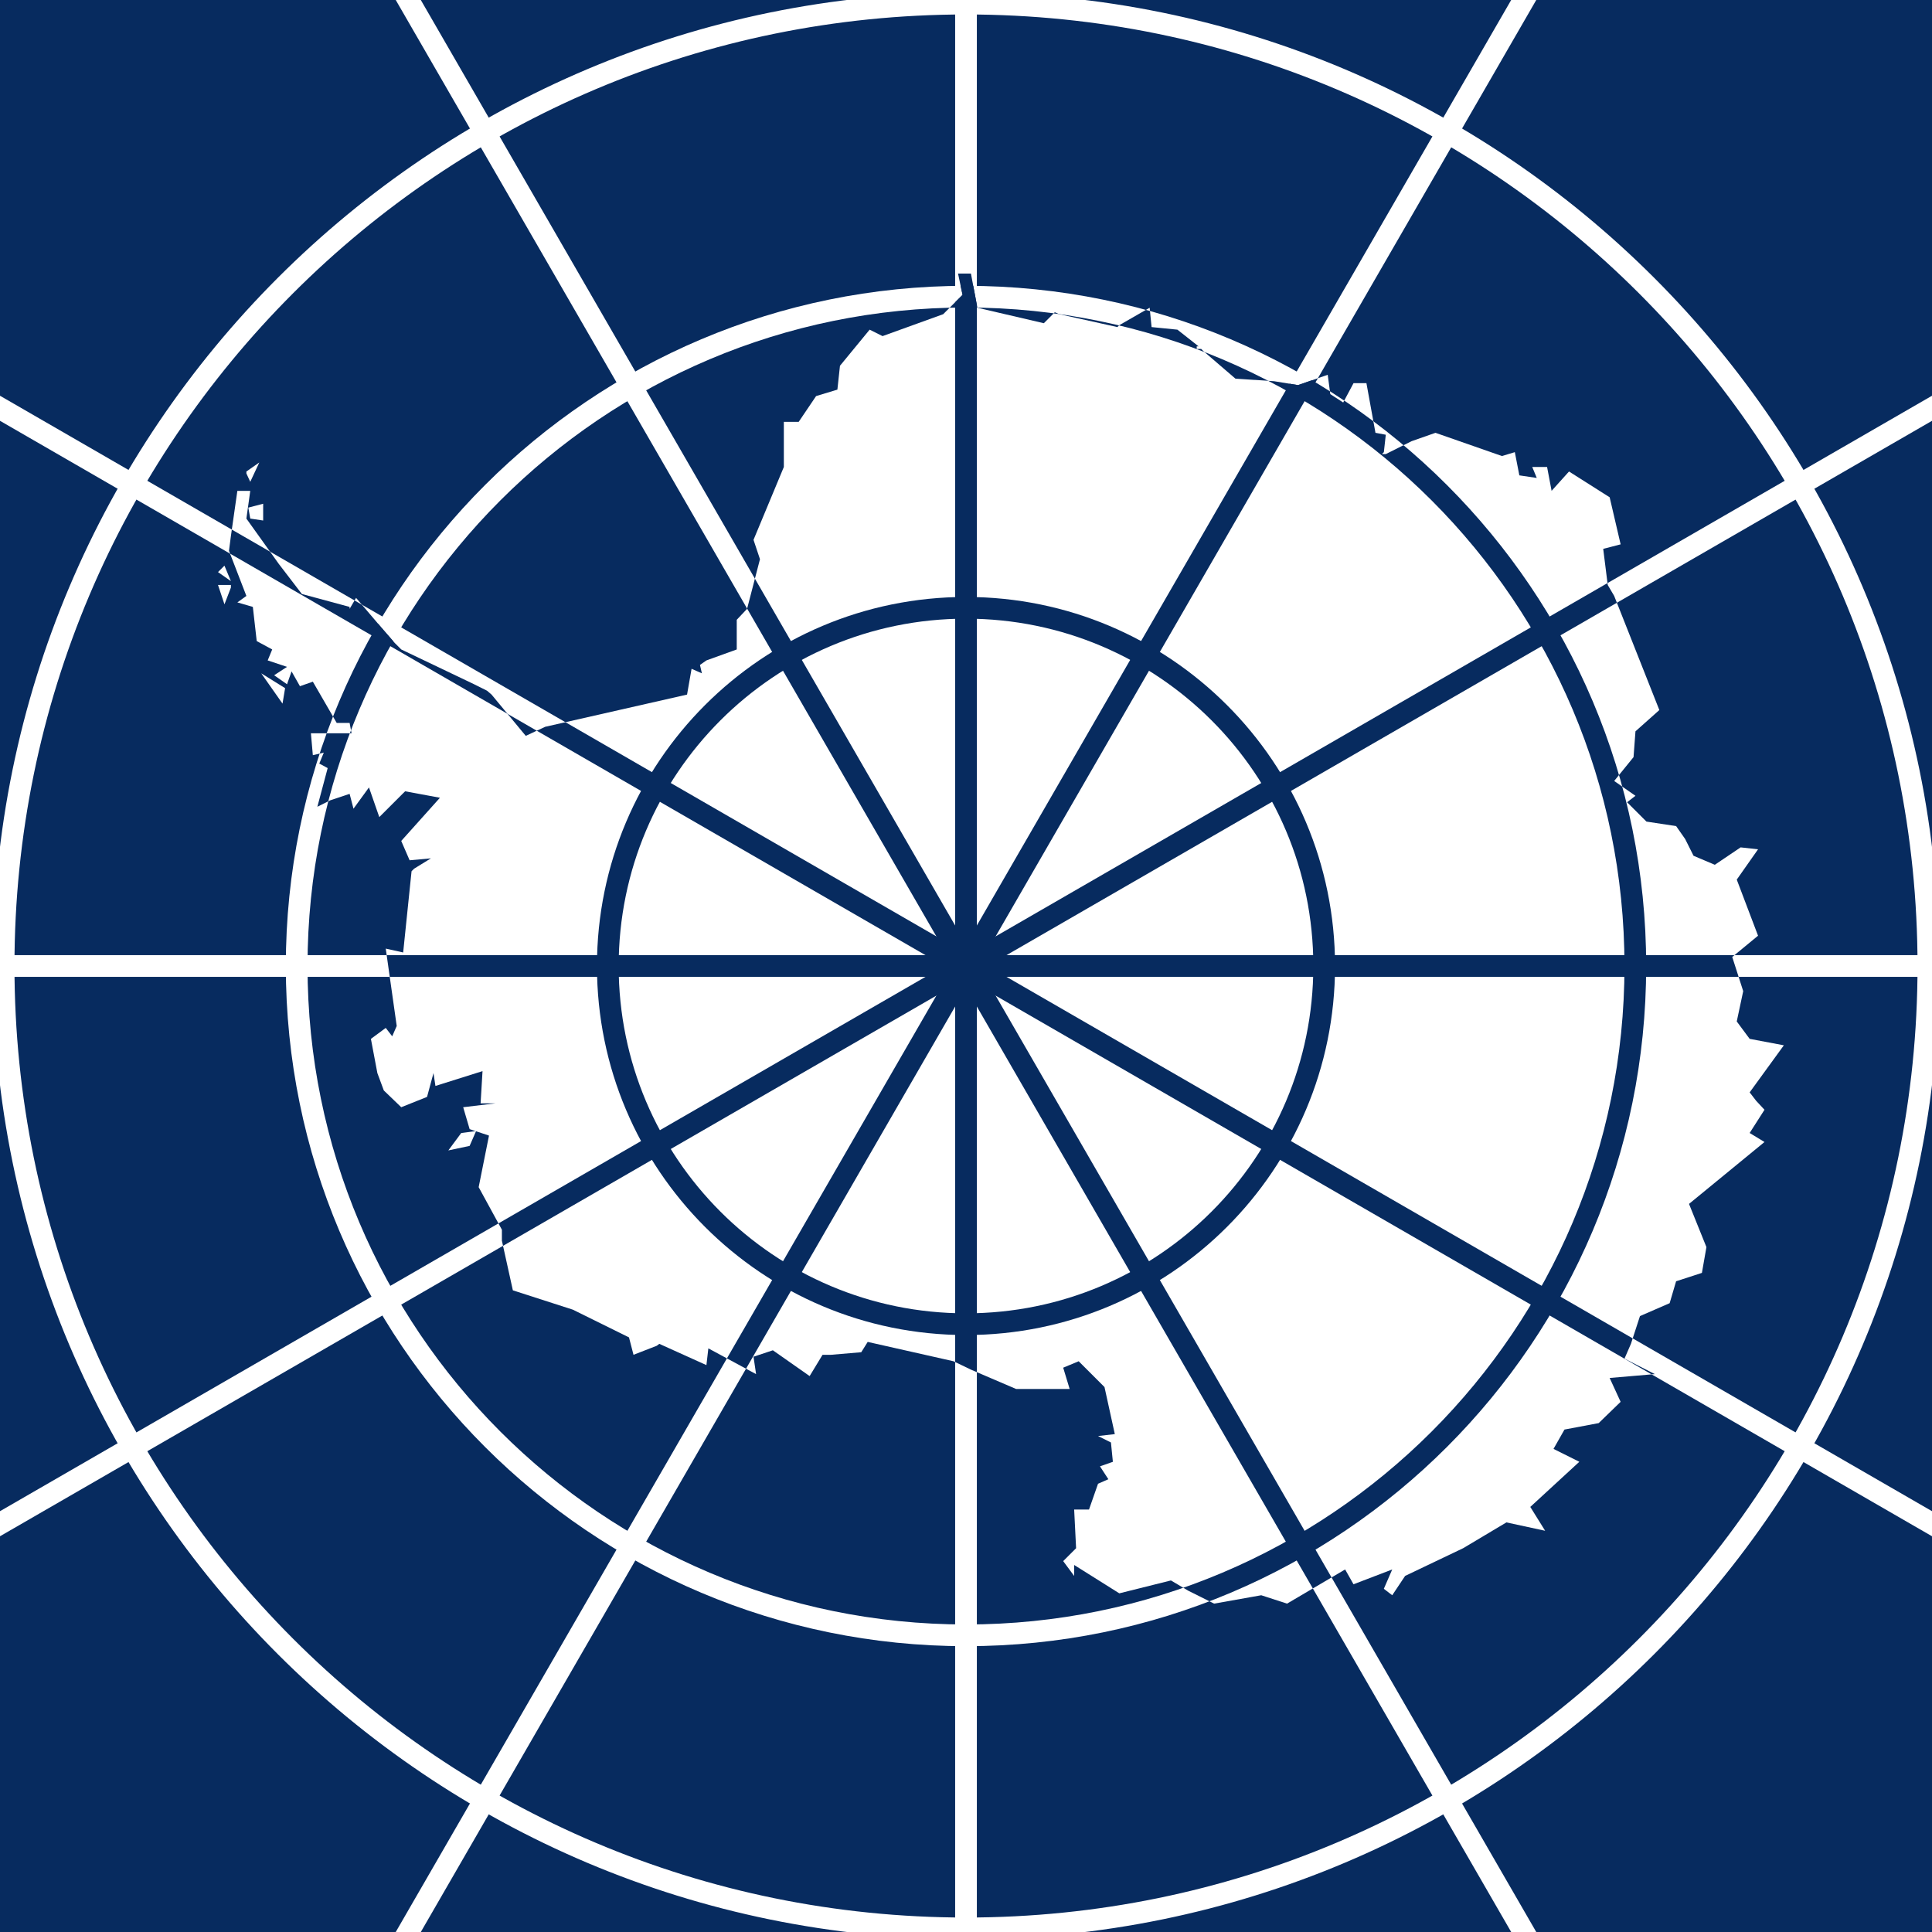
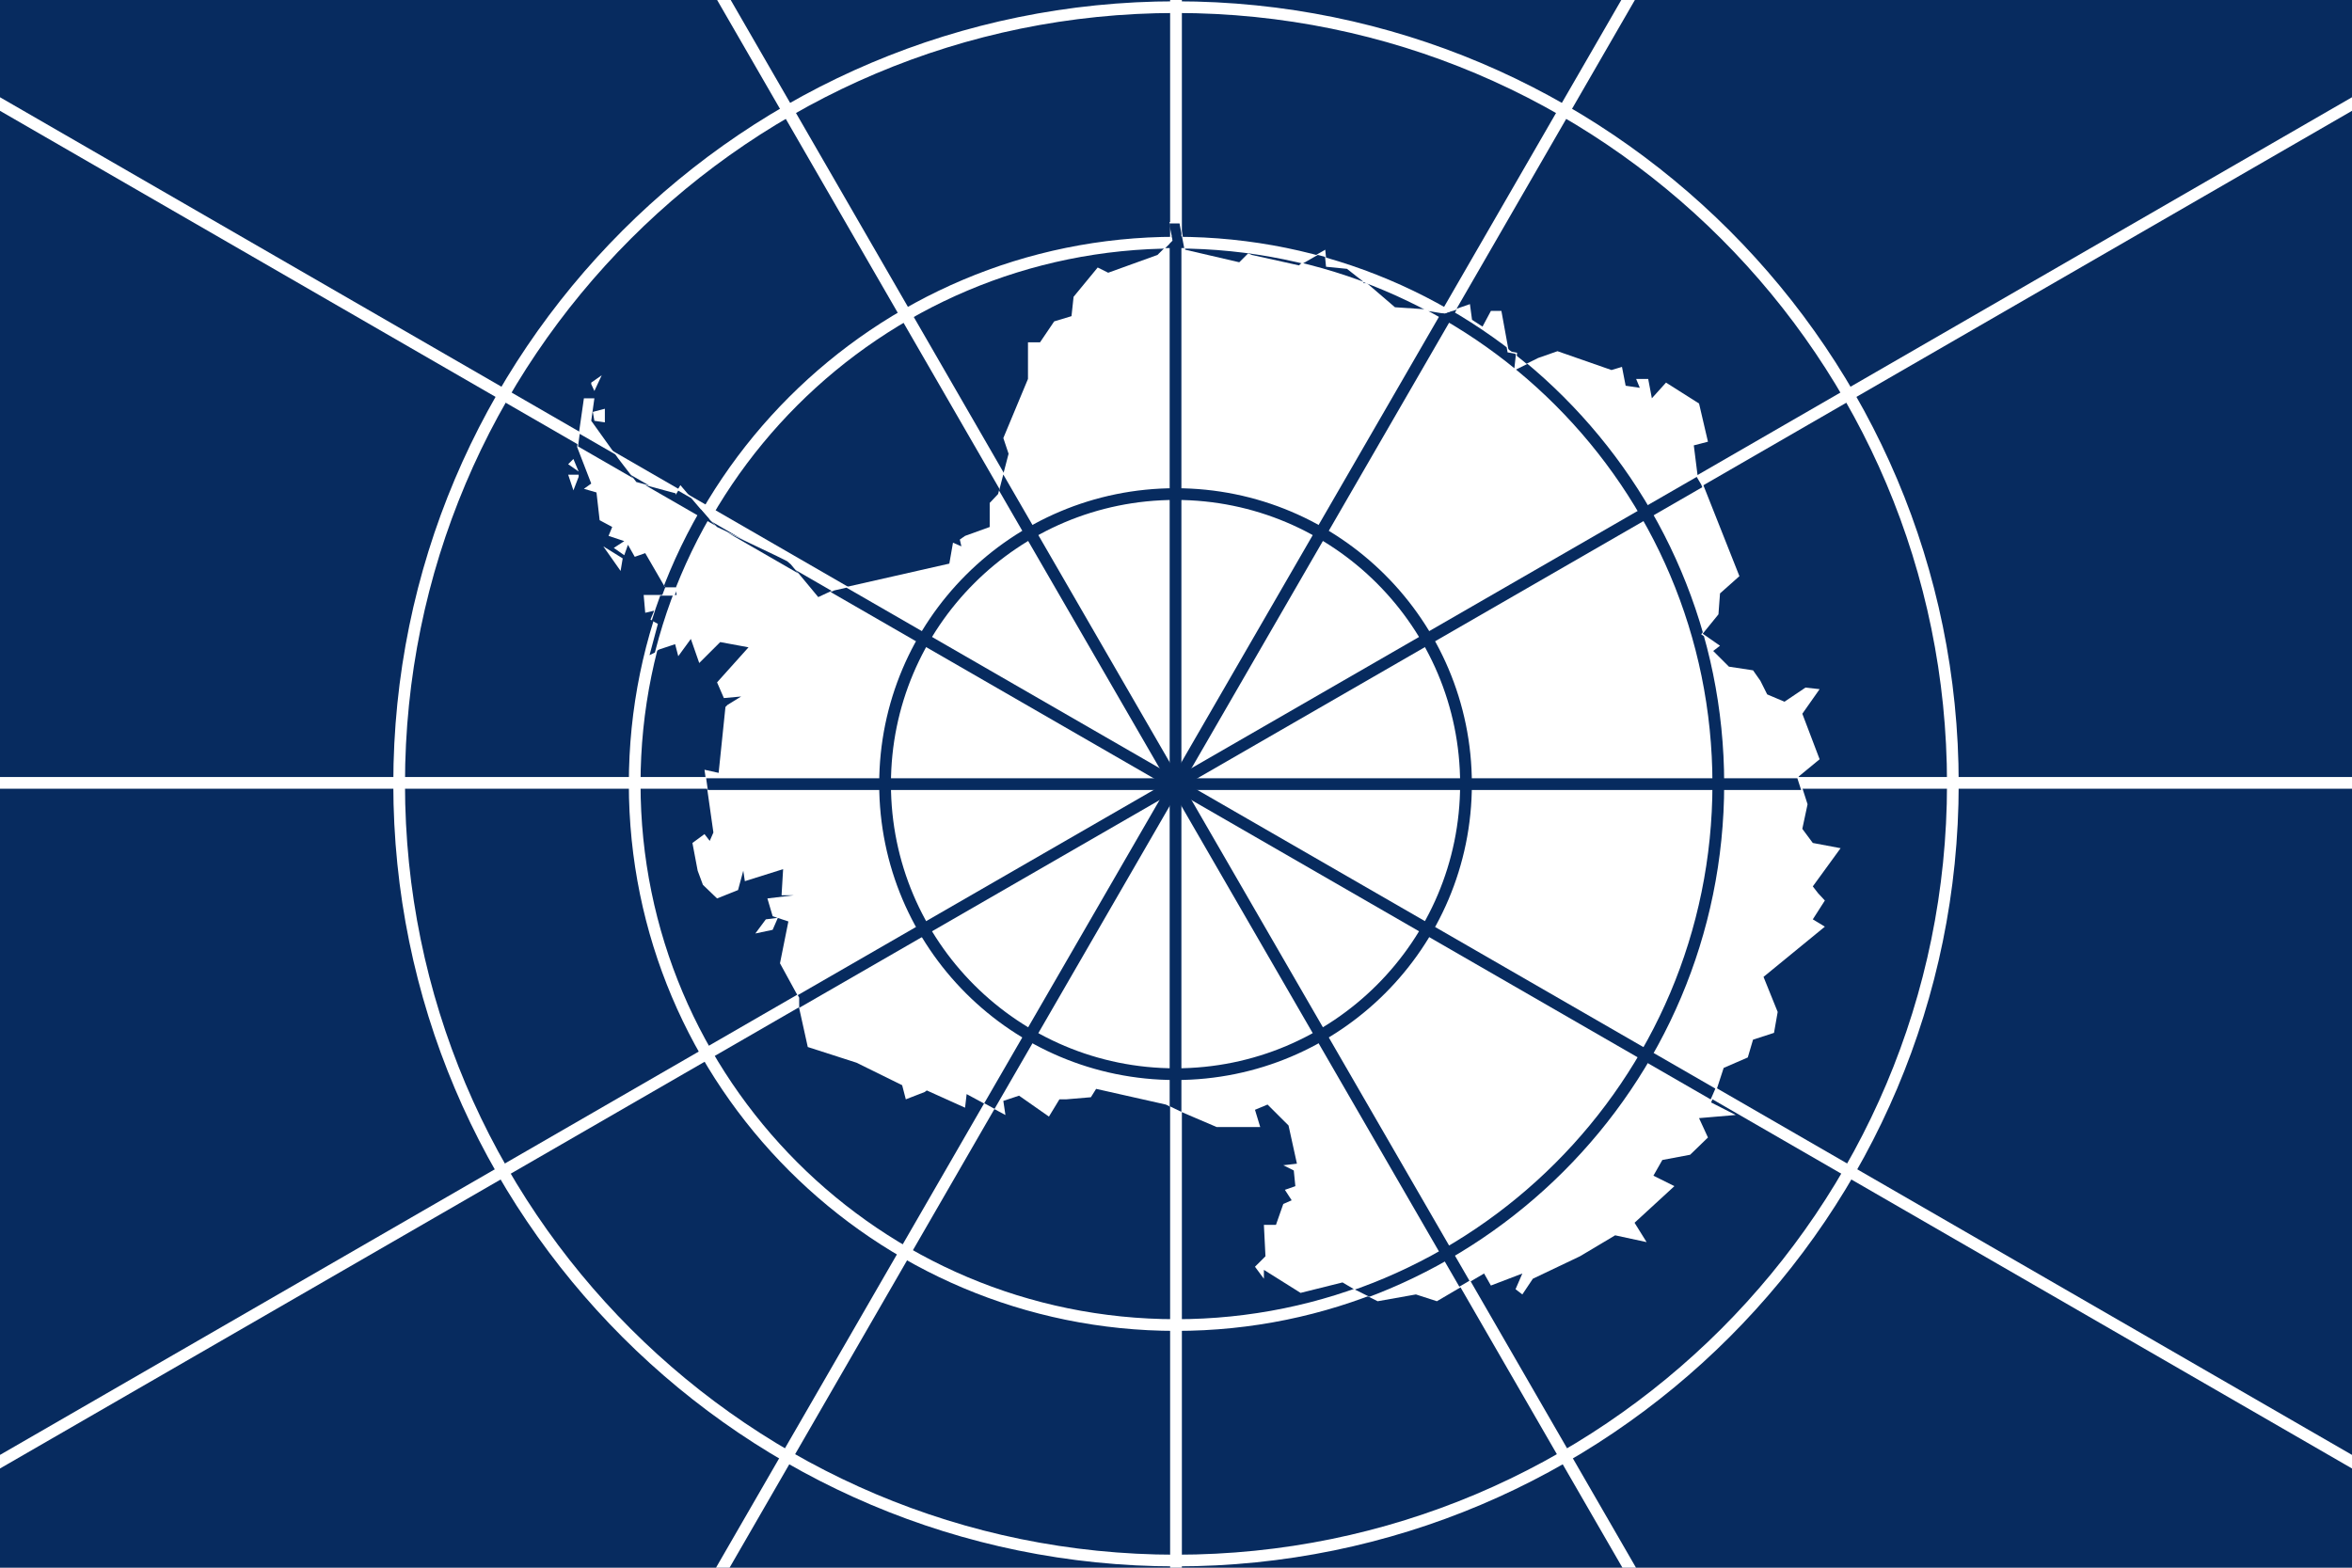
- <svg xmlns="http://www.w3.org/2000/svg" xmlns:xlink="http://www.w3.org/1999/xlink" viewBox="0 0 267 267">
-   <defs id="defs6">
-     <g id="lines" style="fill:none">
-       <circle cx="133.5" cy="133.5" r="49.5" id="circle9" />
-       <circle cx="133.5" cy="133.5" r="92.5" id="circle11" />
-       <circle cx="133.5" cy="133.5" r="133" id="circle13" />
-       <path d="M -100,133.5 H 367 M 133.5,-100 v 467" id="axes" />
-       <use transform="matrix(0.8660254,0.5,-0.5,0.8660254,84.63561,-48.86439)" id="use16" x="0" y="0" width="267" height="267" xlink:href="#axes" />
-       <use transform="matrix(0.5,0.8660254,-0.8660254,0.5,182.3644,-48.86439)" id="use18" x="0" y="0" width="267" height="267" xlink:href="#axes" />
+ <svg xmlns="http://www.w3.org/2000/svg" xmlns:xlink="http://www.w3.org/1999/xlink" version="1.0" width="900" height="600" viewBox="-66.5 0 900 600">
+   <defs>
+     <clipPath id="d">
+       <use width="400" height="267" xlink:href="#a" />
+     </clipPath>
+     <clipPath clipPathUnits="userSpaceOnUse" id="c">
+       <path fill="red" d="M-66.5 0H333.5V267H-66.5z" />
+     </clipPath>
+     <path d="m 146.396,44.921 -0.624,-0.267 z m 17.833,176.421 -2.407,-1.426 -7.133,1.782 -6.241,-3.92 v 1.515 l -1.516,-2.049 1.783,-1.782 -0.267,-5.346 h 2.051 l 1.248,-3.564 1.427,-0.624 -1.159,-1.782 1.783,-0.624 -0.267,-2.673 -1.783,-0.891 2.318,-0.267 -1.427,-6.504 -3.567,-3.564 -2.14,0.891 0.892,2.94 h -7.401 l -6.241,-2.673 -2.407,-1.158 -11.859,-2.673 -0.892,1.426 -4.191,0.356 h -1.159 l -1.783,2.94 -5.082,-3.564 -2.675,0.891 0.357,2.406 -6.598,-3.564 -0.267,2.317 -6.509,-2.94 -0.357,0.267 -3.21,1.247 -0.624,-2.406 -7.757,-3.831 -8.292,-2.673 -1.516,-6.861 v -1.515 l -3.21,-5.881 1.427,-7.128 -2.675,-0.891 -0.892,-3.029 4.458,-0.535 h -2.051 l 0.267,-4.455 -6.509,2.049 -0.267,-1.782 -0.892,3.297 -3.567,1.426 -2.407,-2.317 -0.892,-2.406 -0.892,-4.722 2.051,-1.515 0.892,1.158 0.624,-1.426 -1.516,-10.692 2.407,0.535 1.159,-11.227 0.357,-0.356 2.318,-1.426 -2.942,0.267 -1.159,-2.673 5.35,-5.97 -4.815,-0.891 -3.567,3.564 -1.427,-4.099 -2.14,2.94 -0.535,-2.049 -2.675,0.891 -1.783,0.891 1.427,-5.346 -1.159,-0.624 0.624,-1.515 -1.516,0.356 -0.267,-3.029 h 5.617 l -0.267,-1.426 h -1.783 l -3.299,-5.702 -1.783,0.624 -1.159,-2.049 -0.624,1.782 -1.783,-1.247 1.783,-1.158 -2.675,-0.891 0.624,-1.515 -2.14,-1.158 -0.535,-4.722 -2.14,-0.624 1.248,-0.891 -2.407,-6.237 0.267,-2.049 0.892,-6.237 h 1.783 l -0.535,3.831 4.458,6.237 3.21,4.188 6.598,1.782 v 0.267 l 0.892,-1.515 3.567,4.188 1.783,2.049 0.892,0.891 10.075,4.811 1.783,0.891 0.624,0.535 4.726,5.702 2.675,-1.247 19.616,-4.455 0.624,-3.564 1.427,0.624 -0.267,-1.158 0.892,-0.624 4.191,-1.515 V 87.155 l 1.427,-1.515 1.783,-6.861 -0.892,-2.673 4.191,-10.068 V 64.523 59.801 h 2.051 l 2.407,-3.564 2.942,-0.891 0.357,-3.297 4.101,-4.99 1.783,0.891 8.381,-3.029 0.892,-0.891 1.783,-1.782 -0.624,-2.94 h 1.783 l 0.892,4.722 9.184,2.138 1.516,-1.515 0.624,0.267 8.025,1.782 0.267,-0.267 4.191,-2.406 0.267,2.673 3.567,0.356 2.942,2.317 0.624,0.624 4.458,3.831 5.35,0.356 3.299,0.535 4.101,-1.426 0.357,2.673 1.783,1.158 1.427,-2.673 h 1.783 l 1.248,6.861 1.427,0.267 -0.267,2.406 -0.268,0.267 h 0.535 l 3.567,-1.782 3.299,-1.158 9.184,3.208 1.783,-0.535 0.624,3.208 2.407,0.356 -0.624,-1.515 h 2.051 l 0.624,3.297 2.407,-2.673 5.617,3.564 1.516,6.504 -2.407,0.624 0.624,4.99 0.892,1.515 6.241,15.771 -3.299,2.94 -0.267,3.564 -2.675,3.297 2.942,2.049 -1.159,0.891 2.675,2.673 4.101,0.624 1.248,1.782 1.159,2.317 2.942,1.247 3.567,-2.406 2.407,0.267 -2.942,4.188 2.942,7.752 -3.567,2.94 1.516,4.722 -0.892,4.188 1.783,2.406 4.726,0.891 -4.726,6.504 0.892,1.158 1.159,1.247 -2.051,3.208 2.051,1.247 -10.432,8.554 2.407,5.97 -0.624,3.564 -3.567,1.158 -0.892,3.029 -4.101,1.782 -1.248,3.831 -0.892,2.049 4.191,2.138 -6.241,0.535 1.516,3.297 -3.032,2.94 -4.726,0.891 -1.516,2.673 3.567,1.782 -6.776,6.237 2.051,3.297 -5.35,-1.158 -5.974,3.564 -8.025,3.831 -1.783,2.673 -1.159,-0.891 1.159,-2.673 -5.35,2.049 -1.159,-2.049 -8.025,4.722 -3.567,-1.158 -6.509,1.158 -1.783,-0.891 m 0.267,-172.233 -0.624,-0.624 H 165.388 v 0.356 h 0.624 l 0.267,0.267 v 0 z m -2.051,171.342 1.783,0.891 z m 0,0 1.783,0.891 M 39.044,98.739 l 0.357,-2.138 -3.299,-2.049 2.942,4.188 h -3e-6 z M 31.911,82.344 h -1.783 l 0.892,2.673 0.892,-2.317 v -0.356 0 z m -0.892,-2.673 -0.892,0.891 1.783,1.247 z m 8.025,19.068 0.357,-2.138 -3.299,-2.049 2.942,4.188 v 0 z m -7.133,-16.395 h -1.783 l 0.892,2.673 0.892,-2.317 v -0.356 0 z m -0.892,-2.673 -0.892,0.891 1.783,1.247 z m 8.025,19.068 0.357,-2.138 -3.299,-2.049 2.942,4.188 h -3e-6 z M 31.911,82.344 h -1.783 l 0.892,2.673 0.892,-2.317 v -0.356 0 z m -0.892,-2.673 -0.892,0.891 1.783,1.247 z m 5.35,-6.237 v -2.317 l -2.051,0.535 0.267,1.515 z m -2.318,-6.504 0.535,1.158 1.248,-2.673 -1.783,1.247 z m 2.318,6.504 v -2.317 l -2.051,0.535 0.267,1.515 z m -2.318,-6.504 0.535,1.158 1.248,-2.673 -1.783,1.247 z m 2.318,6.504 v -2.317 l -2.051,0.535 0.267,1.515 z m -2.318,-6.504 0.535,1.158 1.248,-2.673 -1.783,1.247 z m 31.742,90.883 -2.051,0.267 -1.783,2.406 2.942,-0.624 0.892,-2.049 v 0 z m 0,0 -2.051,0.267 -1.783,2.406 2.942,-0.624 0.892,-2.049 v 0 z m 0,0 -2.051,0.267 -1.783,2.406 2.942,-0.624 0.892,-2.049 v 0 z m 2.14,-60.321 -0.624,-0.535 -1.783,-0.891 1.783,0.891 z" transform="translate(0,-1.5)" id="a" fill="#fff" />
+     <g id="e" fill="none">
+       <circle cx="133.5" cy="133.5" r="49.5" />
+       <circle cx="133.5" cy="133.5" r="92.5" />
+       <circle cx="133.5" cy="133.5" r="133" />
+       <path d="M -100,133.5 H 367 M 133.5,-100 v 467" id="b" />
+       <use transform="rotate(30,133.5,133.5)" width="400" height="267" xlink:href="#b" />
+       <use transform="rotate(60,133.5,133.5)" width="400" height="267" xlink:href="#b" />
    </g>
-     <path d="m 146.396,44.921 -0.624,-0.267 0.624,0.267 z m 17.833,176.421 -2.407,-1.426 -7.133,1.782 -6.241,-3.92 0,1.515 -1.516,-2.049 1.783,-1.782 -0.267,-5.346 2.051,0 1.248,-3.564 1.427,-0.624 -1.159,-1.782 1.783,-0.624 -0.267,-2.673 -1.783,-0.891 2.318,-0.267 -1.427,-6.504 -3.567,-3.564 -2.14,0.891 0.892,2.94 -7.401,0 -6.241,-2.673 -2.407,-1.158 -11.859,-2.673 -0.892,1.426 -4.191,0.356 -1.159,0 -1.783,2.94 -5.082,-3.564 -2.675,0.891 0.357,2.406 -6.598,-3.564 -0.267,2.317 -6.509,-2.94 -0.357,0.267 -3.21,1.247 -0.624,-2.406 -7.757,-3.831 -8.292,-2.673 -1.516,-6.861 0,-1.515 -3.21,-5.881 1.427,-7.128 -2.675,-0.891 -0.892,-3.029 4.458,-0.535 -2.051,0 0.267,-4.455 -6.509,2.049 -0.267,-1.782 -0.892,3.297 -3.567,1.426 -2.407,-2.317 -0.892,-2.406 -0.892,-4.722 2.051,-1.515 0.892,1.158 0.624,-1.426 -1.516,-10.692 2.407,0.535 1.159,-11.227 0.357,-0.356 2.318,-1.426 -2.942,0.267 -1.159,-2.673 5.35,-5.97 -4.815,-0.891 -3.567,3.564 -1.427,-4.099 -2.14,2.94 -0.535,-2.049 -2.675,0.891 -1.783,0.891 1.427,-5.346 -1.159,-0.624 0.624,-1.515 -1.516,0.356 -0.267,-3.029 5.617,0 -0.267,-1.426 -1.783,0 -3.299,-5.702 -1.783,0.624 -1.159,-2.049 -0.624,1.782 -1.783,-1.247 1.783,-1.158 -2.675,-0.891 0.624,-1.515 -2.14,-1.158 -0.535,-4.722 -2.14,-0.624 1.248,-0.891 -2.407,-6.237 0.267,-2.049 0.892,-6.237 1.783,0 -0.535,3.831 4.458,6.237 3.21,4.188 6.598,1.782 0,0.267 0.892,-1.515 3.567,4.188 1.783,2.049 0.892,0.891 10.075,4.811 1.783,0.891 0.624,0.535 4.726,5.702 2.675,-1.247 19.616,-4.455 0.624,-3.564 1.427,0.624 -0.267,-1.158 0.892,-0.624 4.191,-1.515 0,-4.099 1.427,-1.515 1.783,-6.861 -0.892,-2.673 4.191,-10.068 0,-1.515 0,-4.722 2.051,0 2.407,-3.564 2.942,-0.891 0.357,-3.297 4.101,-4.99 1.783,0.891 8.381,-3.029 0.892,-0.891 1.783,-1.782 -0.624,-2.94 1.783,0 0.892,4.722 9.184,2.138 1.516,-1.515 0.624,0.267 8.025,1.782 0.267,-0.267 4.191,-2.406 0.267,2.673 3.567,0.356 2.942,2.317 0.624,0.624 4.458,3.831 5.35,0.356 3.299,0.535 4.101,-1.426 0.357,2.673 1.783,1.158 1.427,-2.673 1.783,0 1.248,6.861 1.427,0.267 -0.267,2.406 -0.268,0.267 0.535,0 3.567,-1.782 3.299,-1.158 9.184,3.208 1.783,-0.535 0.624,3.208 2.407,0.356 -0.624,-1.515 2.051,0 0.624,3.297 2.407,-2.673 5.617,3.564 1.516,6.504 -2.407,0.624 0.624,4.99 0.892,1.515 6.241,15.771 -3.299,2.94 -0.267,3.564 -2.675,3.297 2.942,2.049 -1.159,0.891 2.675,2.673 4.101,0.624 1.248,1.782 1.159,2.317 2.942,1.247 3.567,-2.406 2.407,0.267 -2.942,4.188 2.942,7.752 -3.567,2.94 1.516,4.722 -0.892,4.188 1.783,2.406 4.726,0.891 -4.726,6.504 0.892,1.158 1.159,1.247 -2.051,3.208 2.051,1.247 -10.432,8.554 2.407,5.97 -0.624,3.564 -3.567,1.158 -0.892,3.029 -4.101,1.782 -1.248,3.831 -0.892,2.049 4.191,2.138 -6.241,0.535 1.516,3.297 -3.032,2.94 -4.726,0.891 -1.516,2.673 3.567,1.782 -6.776,6.237 2.051,3.297 -5.35,-1.158 -5.974,3.564 -8.025,3.831 -1.783,2.673 -1.159,-0.891 1.159,-2.673 -5.35,2.049 -1.159,-2.049 -8.025,4.722 -3.567,-1.158 -6.509,1.158 -1.783,-0.891 m 0.267,-172.233 -0.624,-0.624 -0.267,0 0,0.356 0.624,0 0.267,0.267 0,0 z m -2.051,171.342 1.783,0.891 -1.783,-0.891 z m 0,0 1.783,0.891 M 39.044,98.739 l 0.357,-2.138 -3.299,-2.049 2.942,4.188 -3e-6,0 z m -7.133,-16.395 -1.783,0 0.892,2.673 0.892,-2.317 0,-0.356 0,0 z m -0.892,-2.673 -0.892,0.891 1.783,1.247 -0.892,-2.138 z m 8.025,19.068 0.357,-2.138 -3.299,-2.049 2.942,4.188 0,0 z m -7.133,-16.395 -1.783,0 0.892,2.673 0.892,-2.317 0,-0.356 0,0 z m -0.892,-2.673 -0.892,0.891 1.783,1.247 -0.892,-2.138 z m 8.025,19.068 0.357,-2.138 -3.299,-2.049 2.942,4.188 -3e-6,0 z m -7.133,-16.395 -1.783,0 0.892,2.673 0.892,-2.317 0,-0.356 0,0 z m -0.892,-2.673 -0.892,0.891 1.783,1.247 -0.892,-2.138 z m 5.35,-6.237 0,-2.317 -2.051,0.535 0.267,1.515 1.783,0.267 0,0 z m -2.318,-6.504 0.535,1.158 1.248,-2.673 -1.783,1.247 0,0.267 0,0 z m 2.318,6.504 0,-2.317 -2.051,0.535 0.267,1.515 1.783,0.267 0,0 z m -2.318,-6.504 0.535,1.158 1.248,-2.673 -1.783,1.247 0,0.267 0,0 z m 2.318,6.504 0,-2.317 -2.051,0.535 0.267,1.515 1.783,0.267 0,0 z m -2.318,-6.504 0.535,1.158 1.248,-2.673 -1.783,1.247 0,0.267 0,0 z m 31.742,90.883 -2.051,0.267 -1.783,2.406 2.942,-0.624 0.892,-2.049 0,0 z m 0,0 -2.051,0.267 -1.783,2.406 2.942,-0.624 0.892,-2.049 0,0 z m 0,0 -2.051,0.267 -1.783,2.406 2.942,-0.624 0.892,-2.049 0,0 z m 2.14,-60.321 -0.624,-0.535 -1.783,-0.891 1.783,0.891 0.624,0.535 z" transform="translate(0,-1.5)" id="antarctica" style="fill:#ffffff" />
-     <clipPath id="clip">
-       <use id="use22" x="0" y="0" width="267" height="267" xlink:href="#antarctica" />
-     </clipPath>
  </defs>
-   <rect width="267" height="267" x="0" y="0" id="fondo" style="fill:#072b5f;fill-opacity:1" />
-   <use id="use25" style="stroke:#ffffff;stroke-width:3;stroke-miterlimit:4;stroke-dasharray:none" x="0" y="0" width="267" height="267" xlink:href="#lines" />
-   <use id="use27" x="0" y="0" width="267" height="267" xlink:href="#antarctica" />
-   <use clip-path="url(#clip)" id="use29" style="stroke:#072b5f;stroke-width:3;stroke-miterlimit:4;stroke-opacity:1;stroke-dasharray:none" x="0" y="0" width="267" height="267" xlink:href="#lines" />
+   <g clip-path="url(#c)" transform="matrix(2.25,0,0,2.25,83.125,-0.75)">
+     <path fill="#072b5f" d="M-66.5 0.333H333.5V267H-66.5z" />
+     <g fill="none" stroke="#fff" stroke-width="2">
+       <circle r="49.5" cy="133.5" cx="133.5" />
+       <circle r="92.06" cy="133.667" cx="133.5" stroke-width="1.99" />
+       <circle r="132.118" cy="133.667" cx="133.5" stroke-width="1.987" />
+       <path d="M -100,133.5 H 367 M 133.5,-100 v 467" />
+       <use xlink:href="#b" height="267" width="400" transform="rotate(30,133.5,133.5)" />
+       <use xlink:href="#b" height="267" width="400" transform="rotate(60,133.5,133.5)" />
+     </g>
+     <use width="400" height="267" xlink:href="#a" transform="matrix(1,0,0,0.9987516,0,0.3333333)" />
+     <use clip-path="url(#d)" width="400" height="267" xlink:href="#e" transform="matrix(0.9979459,0,0,0.9967,0.1950134,0.6547029)" stroke="#072b5f" stroke-width="2" />
+   </g>
</svg>
